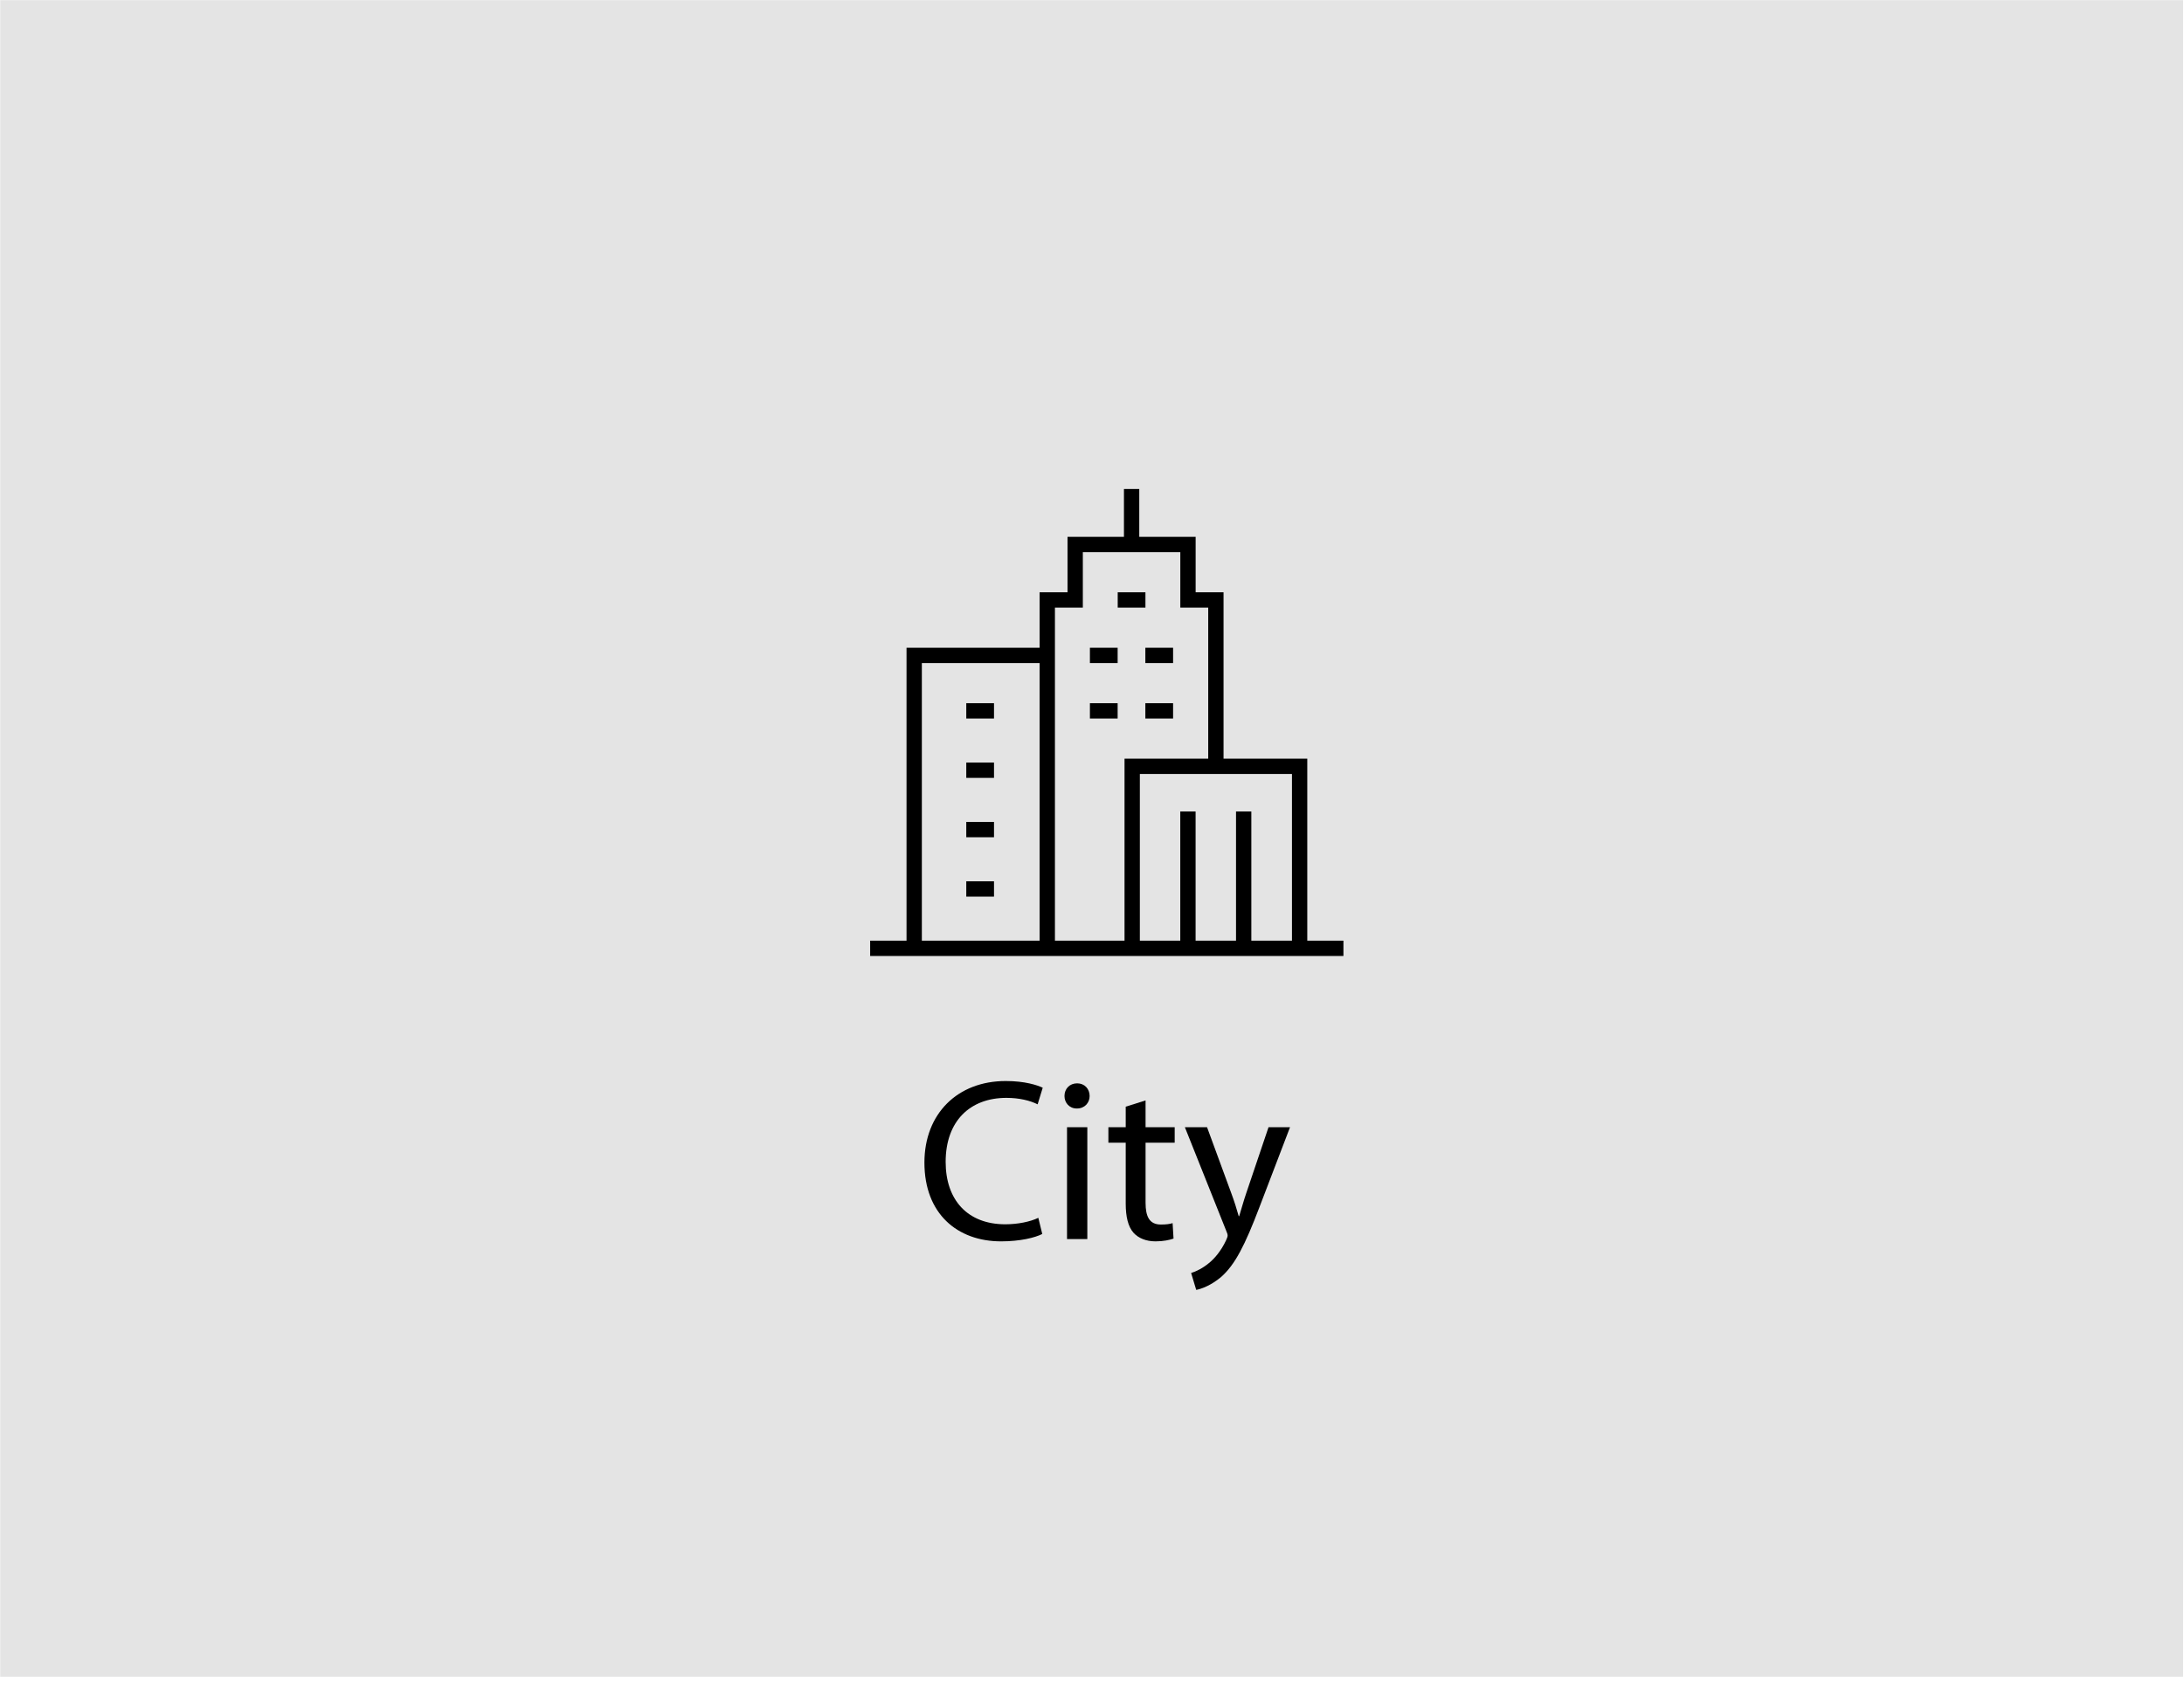
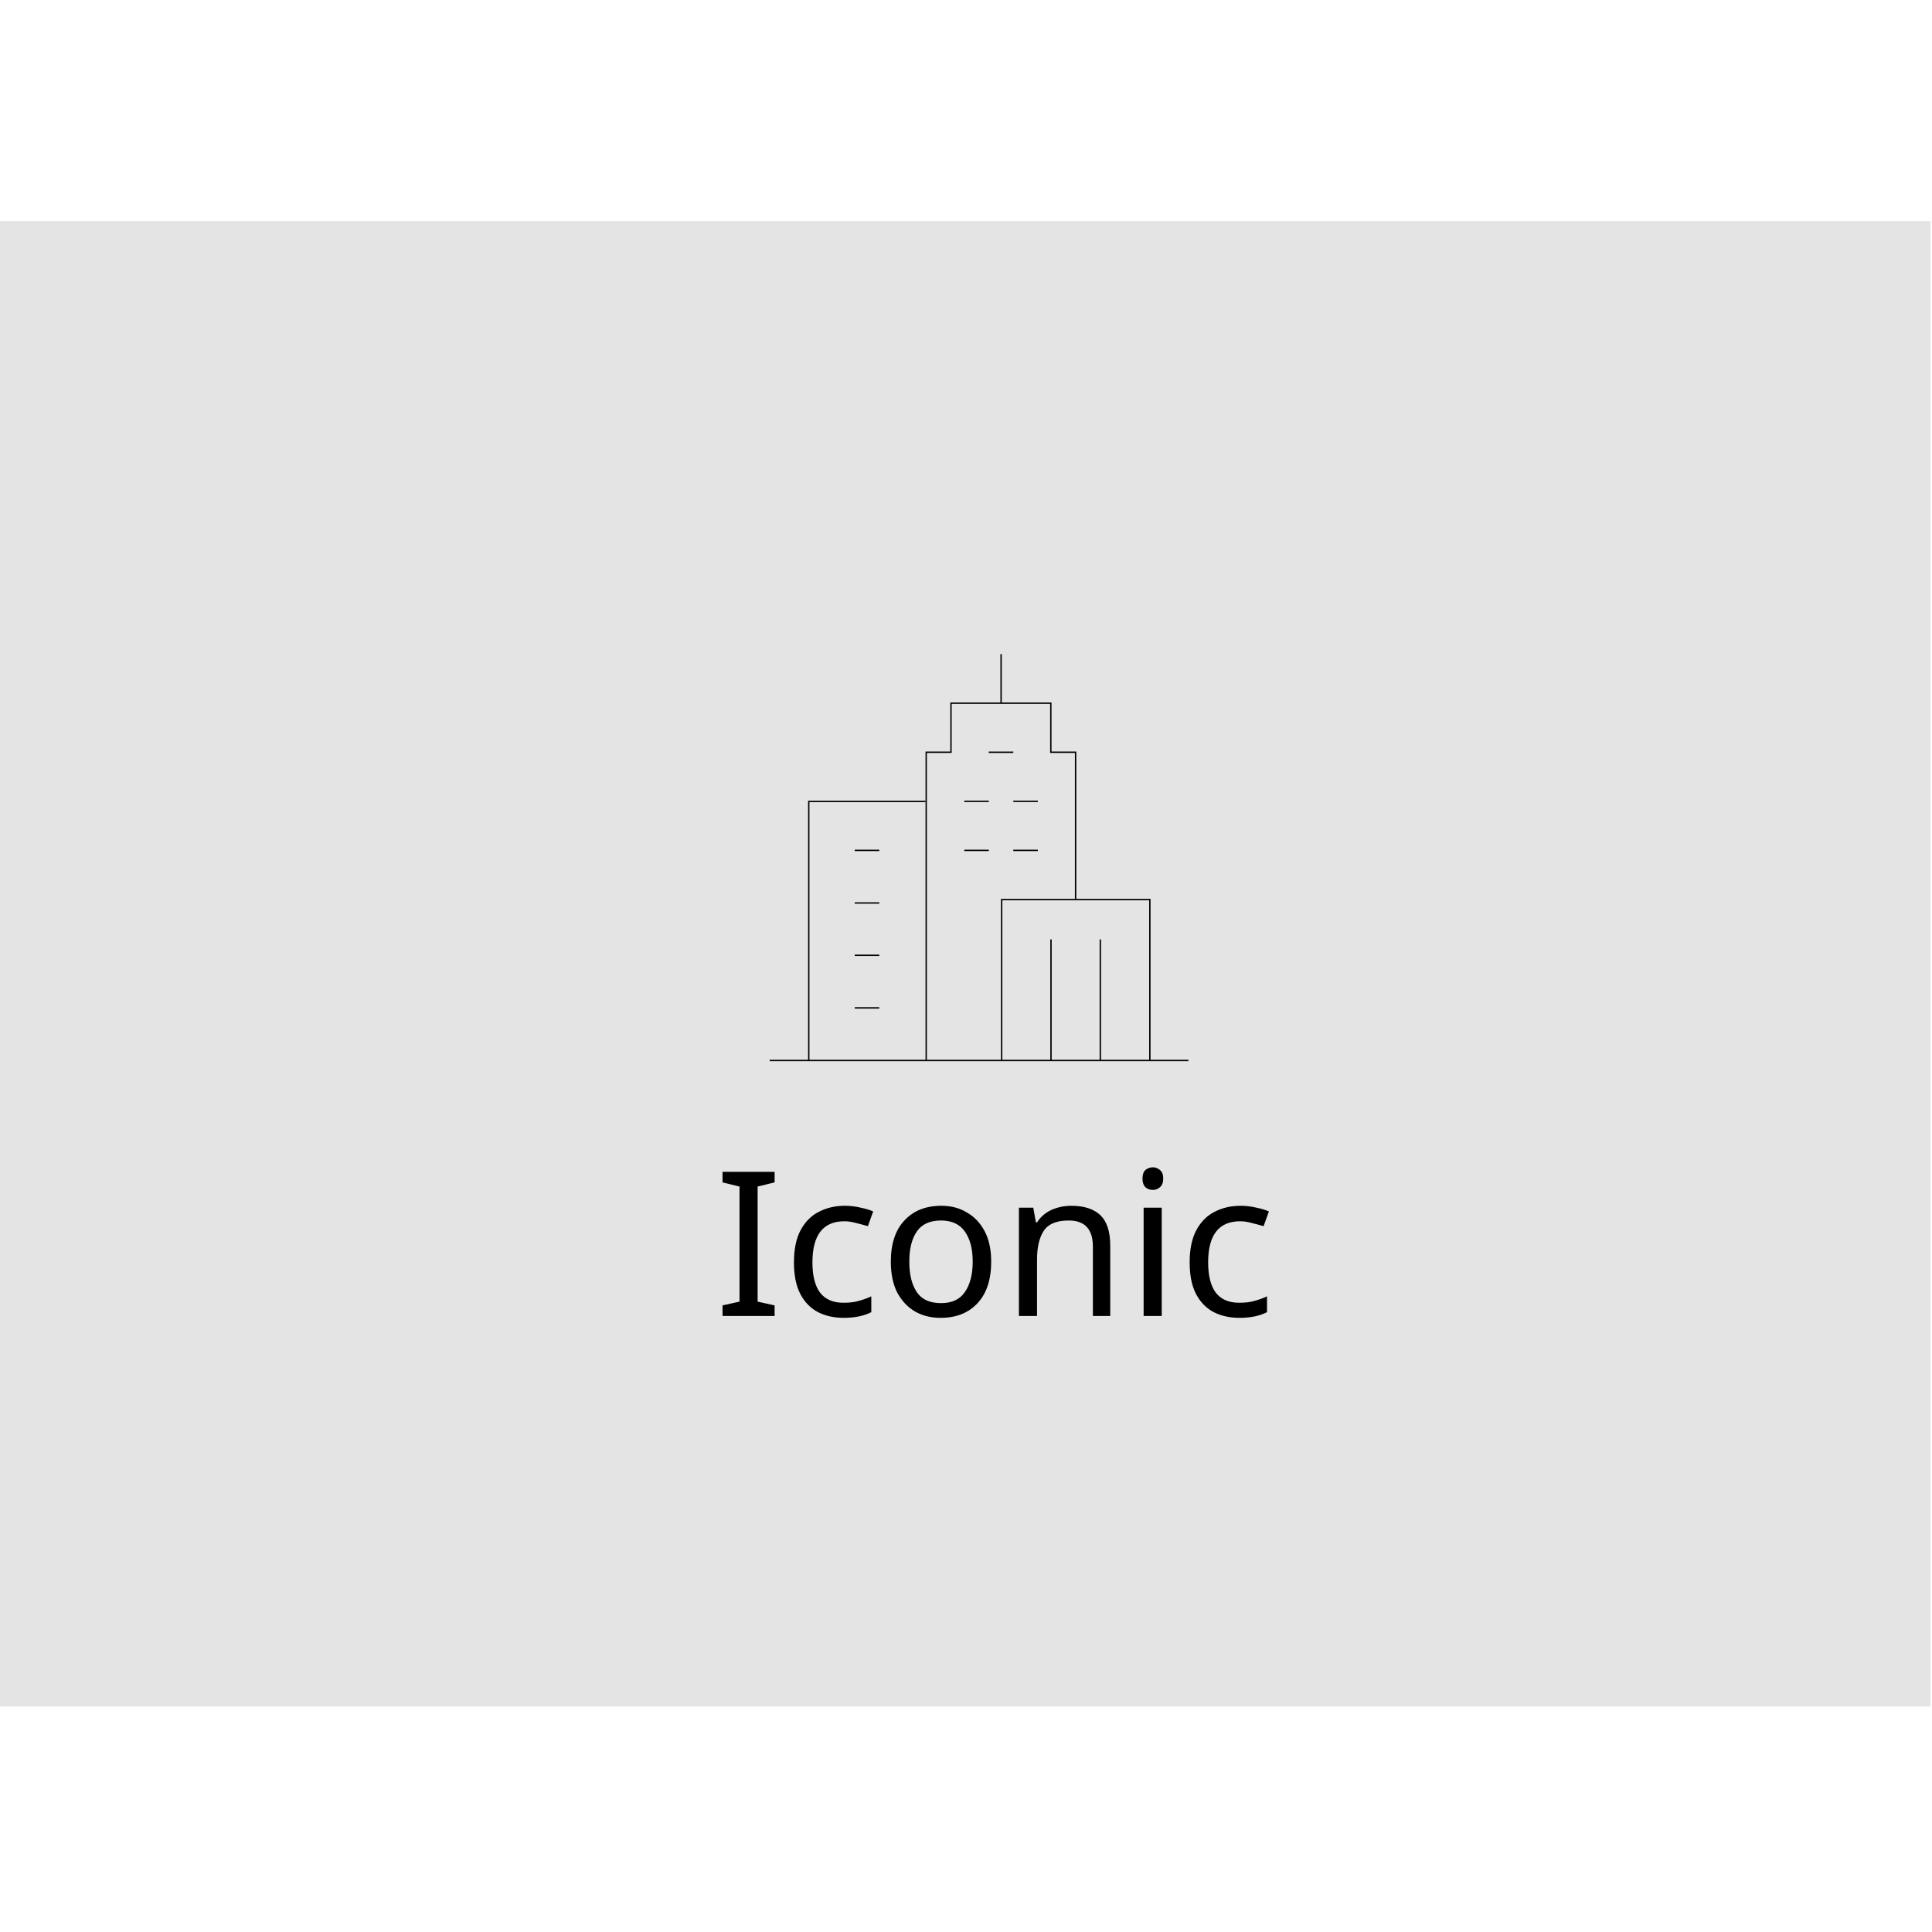
- <svg xmlns="http://www.w3.org/2000/svg" width="100%" height="100%" viewBox="0 0 240 185" version="1.1" xml:space="preserve" style="fill-rule:evenodd;clip-rule:evenodd;stroke-miterlimit:10;">
+ <svg xmlns="http://www.w3.org/2000/svg" version="1.1" id="Layer_1" x="0px" y="0px" viewBox="0 0 80 80" style="enable-background:new 0 0 80 80;" xml:space="preserve">
+   <style type="text/css">
+ 	.st0{fill:none;}
+ 	.st1{fill-rule:evenodd;clip-rule:evenodd;fill:#E4E4E4;}
+ 	.st2{fill:none;stroke:#000000;stroke-width:0.561;stroke-miterlimit:10;}
+ 	.st3{font-family:'MyriadPro-Regular';}
+ 	.st4{font-size:8.355px;}
+ </style>
  <g transform="matrix(1,0,0,1,-6108.2,-393.943)">
    <g id="Artboard1" transform="matrix(0.09539,0,0,0.112055,6111.51,393.943)">
-       <rect x="-34.623" y="0" width="2514.94" height="1644.73" style="fill:none;" />
+       <rect x="-34.7" y="81.8" class="st0" width="838.3" height="548.2" />
      <g id="DESIGNED-BY-FREEPIK">
-             </g>
+ 		</g>
      <g id="DESIGNED-BY-FREEPIK1">
-             </g>
+ 		</g>
      <g id="DESIGNED-BY-FREEPIK2">
-             </g>
+ 		</g>
      <g id="DESIGNED-BY-FREEPIK3">
-             </g>
+ 		</g>
      <g id="Layer-1">
-             </g>
+ 		</g>
      <g id="DESIGNED-BY-FREEPIK4">
-             </g>
+ 		</g>
      <g id="DESIGNED-BY-FREEPIK5">
-             </g>
+ 		</g>
      <g transform="matrix(16.8549,0,0,16.302,-17710.2,-4663.68)">
        <g transform="matrix(1.13029,0,0,1.01114,623.911,-561.702)">
-           <rect x="375.824" y="838.452" width="131.998" height="99.766" style="fill:rgb(228,228,228);" />
+           <rect x="375.8" y="843.4" class="st1" width="44" height="33.3" />
        </g>
        <g id="path27" transform="matrix(0.0631796,0,0,-0.0556077,1108.16,343.139)">
-           <path d="M0,0L512,0" style="fill:none;fill-rule:nonzero;stroke:black;stroke-width:16.57px;" />
+           <path class="st2" d="M-627.6,593.8h170.7" />
        </g>
        <g id="path31" transform="matrix(0.0631796,0,0,-0.0556077,1131.79,332.187)">
-           <path d="M0,0L0,180L-30.188,180L-30.188,240L-152.215,240L-152.215,180L-182.403,180L-182.403,-196.948" style="fill:none;fill-rule:nonzero;stroke:black;stroke-width:16.57px;" />
+           <path class="st2" d="M-876.9,462.5v60H-887v20h-40.7v-20h-10.1V396.9" />
        </g>
        <g id="path35" transform="matrix(0.0631796,0,0,-0.0556077,1126.03,318.841)">
-           <path d="M0,0L0,60.052" style="fill:none;fill-rule:nonzero;stroke:black;stroke-width:16.57px;" />
+           <path class="st2" d="M-816.1,302.5v20" />
        </g>
        <g id="path39" transform="matrix(0.0631796,0,0,-0.0556077,1126.07,343.139)">
-           <path d="M0,0L0,196.948L181.13,196.948L181.13,0" style="fill:none;fill-rule:nonzero;stroke:black;stroke-width:16.57px;" />
+           <path class="st2" d="M-816.5,593.8v65.6h60.4v-65.6" />
        </g>
        <g id="path43" transform="matrix(0.0631796,0,0,-0.0556077,1129.88,334.906)">
-           <path d="M0,0L0,-148.05" style="fill:none;fill-rule:nonzero;stroke:black;stroke-width:16.57px;" />
+           <path class="st2" d="M-856.7,495.1v-49.3" />
        </g>
        <g id="path47" transform="matrix(0.0631796,0,0,-0.0556077,1133.69,334.906)">
-           <path d="M0,0L0,-148.05" style="fill:none;fill-rule:nonzero;stroke:black;stroke-width:16.57px;" />
+           <path class="st2" d="M-896.9,495.1v-49.3" />
        </g>
        <g id="path51" transform="matrix(0.0631796,0,0,-0.0556077,1123.18,325.514)">
-           <path d="M0,0L30,0" style="fill:none;fill-rule:nonzero;stroke:black;stroke-width:16.57px;" />
+           <path class="st2" d="M-786,382.5h10" />
        </g>
        <g id="path55" transform="matrix(0.0631796,0,0,-0.0556077,1125.08,322.178)">
-           <path d="M0,0L30,0" style="fill:none;fill-rule:nonzero;stroke:black;stroke-width:16.57px;" />
+           <path class="st2" d="M-806.1,342.5h10" />
        </g>
        <g id="path59" transform="matrix(0.0631796,0,0,-0.0556077,1123.18,328.851)">
-           <path d="M0,0L30,0" style="fill:none;fill-rule:nonzero;stroke:black;stroke-width:16.57px;" />
+           <path class="st2" d="M-786,422.5h10" />
        </g>
        <g id="path63" transform="matrix(0.0631796,0,0,-0.0556077,1126.97,325.514)">
-           <path d="M0,0L30,0" style="fill:none;fill-rule:nonzero;stroke:black;stroke-width:16.57px;" />
+           <path class="st2" d="M-826,382.5h10" />
        </g>
        <g id="path67" transform="matrix(0.0631796,0,0,-0.0556077,1126.97,328.851)">
-           <path d="M0,0L30,0" style="fill:none;fill-rule:nonzero;stroke:black;stroke-width:16.57px;" />
+           <path class="st2" d="M-826,422.5h10" />
        </g>
        <g id="path79" transform="matrix(0.0631796,0,0,-0.0556077,1111.17,343.139)">
-           <path d="M0,0L0,316.948L142.789,316.948" style="fill:none;fill-rule:nonzero;stroke:black;stroke-width:16.57px;" />
+           <path class="st2" d="M-659.3,593.8v105.6h47.6" />
        </g>
        <g id="path83" transform="matrix(0.0631796,0,0,-0.0556077,1114.73,328.851)">
-           <path d="M0,0L30,0" style="fill:none;fill-rule:nonzero;stroke:black;stroke-width:16.57px;" />
+           <path class="st2" d="M-696.9,422.5h10" />
        </g>
        <g id="path87" transform="matrix(0.0631796,0,0,-0.0556077,1114.73,332.423)">
-           <path d="M0,0L30,0" style="fill:none;fill-rule:nonzero;stroke:black;stroke-width:16.57px;" />
+           <path class="st2" d="M-696.9,465.3h10" />
        </g>
        <g id="path91" transform="matrix(0.0631796,0,0,-0.0556077,1114.73,335.995)">
-           <path d="M0,0L30,0" style="fill:none;fill-rule:nonzero;stroke:black;stroke-width:16.57px;" />
+           <path class="st2" d="M-696.9,508.2h10" />
        </g>
        <g id="path95" transform="matrix(0.0631796,0,0,-0.0556077,1114.73,339.567)">
-           <path d="M0,0L30,0" style="fill:none;fill-rule:nonzero;stroke:black;stroke-width:16.57px;" />
+           <path class="st2" d="M-696.9,551h10" />
        </g>
        <g transform="matrix(1.12832,0,0,0.993092,647.613,271.634)">
-           <path d="M418.358,88.33C417.868,88.568 417.112,88.722 416.356,88.722C414.074,88.722 412.744,87.251 412.744,84.941C412.744,82.476 414.214,81.062 416.426,81.062C417.21,81.062 417.868,81.23 418.316,81.454L418.624,80.448C418.302,80.293 417.546,80.042 416.384,80.042C413.458,80.042 411.458,82.028 411.458,84.983C411.458,88.078 413.444,89.756 416.104,89.756C417.252,89.756 418.162,89.532 418.596,89.309L418.358,88.33Z" style="fill-rule:nonzero;" />
-           <path d="M421.326,89.616L421.326,82.842L420.096,82.842L420.096,89.616L421.326,89.616ZM420.697,81.706C421.172,81.706 421.466,81.356 421.466,80.951C421.466,80.517 421.158,80.182 420.711,80.182C420.249,80.182 419.942,80.517 419.942,80.951C419.942,81.356 420.235,81.706 420.683,81.706L420.697,81.706Z" style="fill-rule:nonzero;" />
-           <path d="M423.652,81.596L423.652,82.842L422.602,82.842L422.602,83.778L423.652,83.778L423.652,87.461C423.652,88.26 423.792,88.862 424.127,89.239C424.421,89.56 424.882,89.756 425.456,89.756C425.932,89.756 426.31,89.672 426.548,89.588L426.492,88.652C426.31,88.708 426.114,88.736 425.778,88.736C425.092,88.736 424.854,88.26 424.854,87.419L424.854,83.778L426.618,83.778L426.618,82.842L424.854,82.842L424.854,81.218L423.652,81.596Z" style="fill-rule:nonzero;" />
-           <path d="M427.236,82.842L429.727,89.084C429.797,89.238 429.825,89.336 429.825,89.406C429.825,89.476 429.783,89.574 429.727,89.7C429.433,90.33 429.027,90.806 428.691,91.072C428.327,91.38 427.922,91.576 427.614,91.674L427.922,92.696C428.23,92.64 428.817,92.43 429.433,91.912C430.273,91.17 430.875,89.994 431.757,87.671L433.604,82.842L432.302,82.842L430.959,86.817C430.791,87.307 430.651,87.825 430.525,88.231L430.497,88.231C430.385,87.825 430.217,87.293 430.049,86.845L428.579,82.842L427.236,82.842Z" style="fill-rule:nonzero;" />
+           <text transform="matrix(0.5512 0 0 0.5512 371.7722 44.5843)" class="st3 st4">Iconic</text>
        </g>
      </g>
    </g>
  </g>
</svg>
